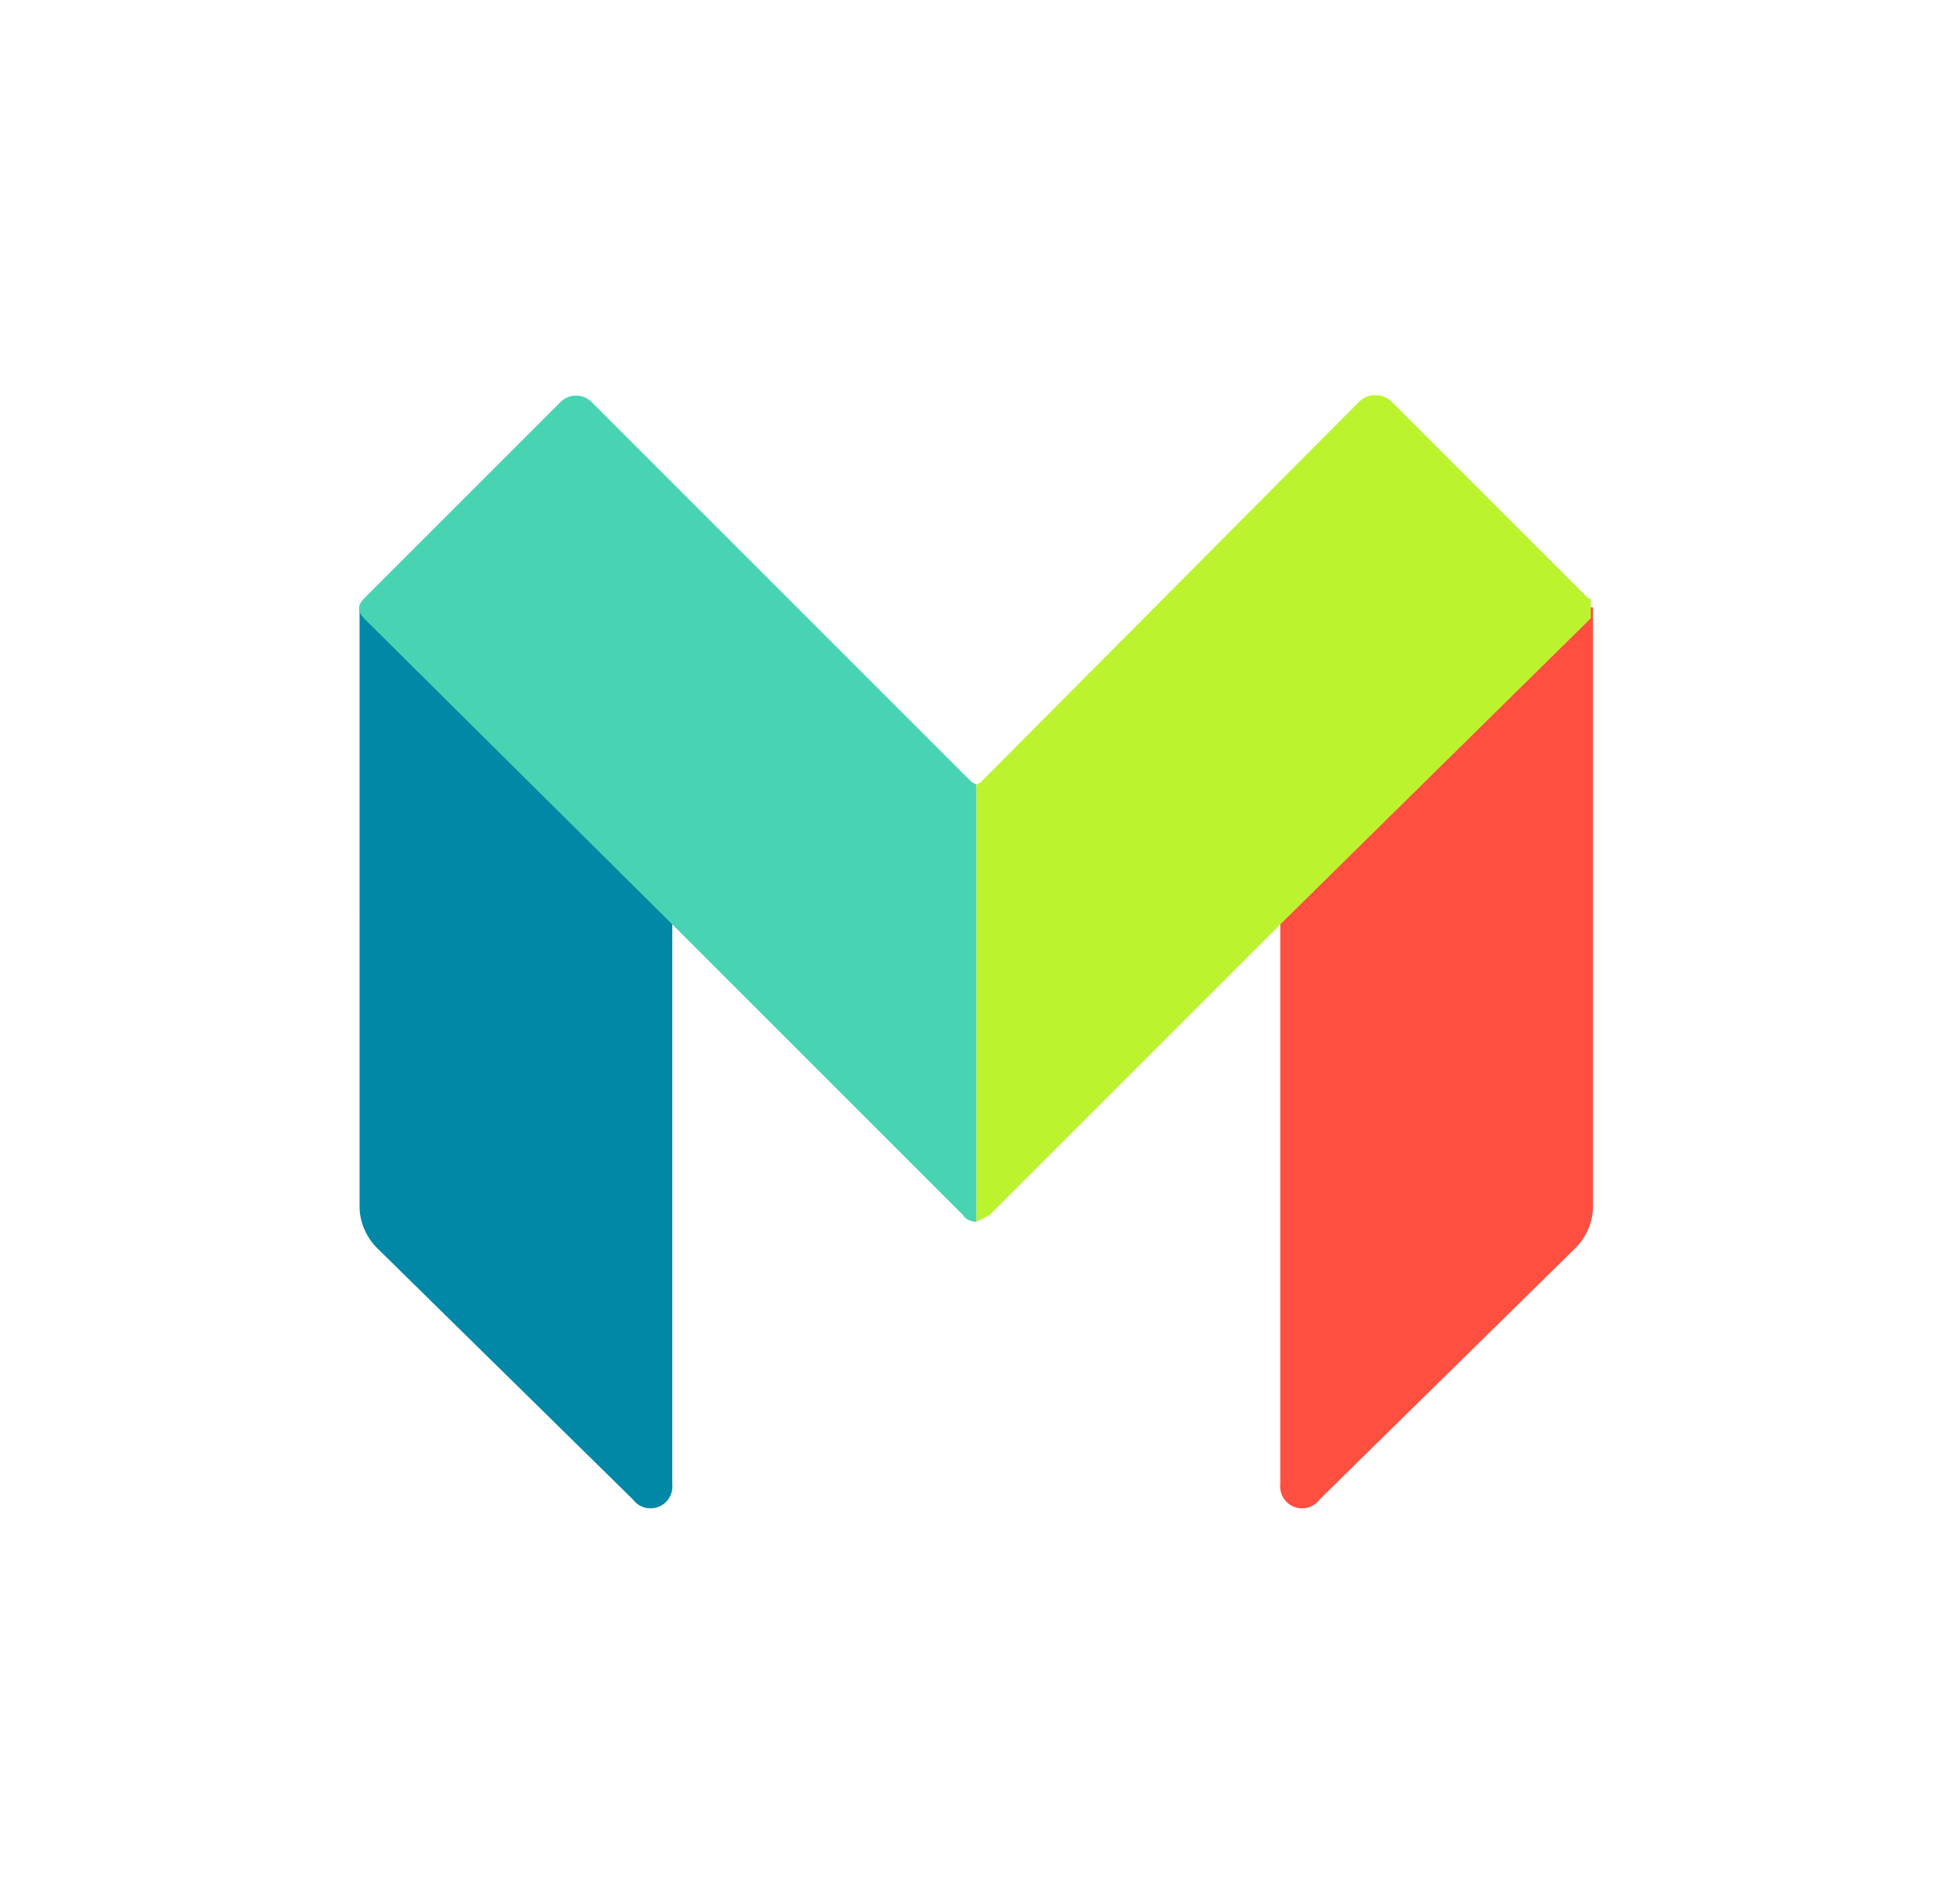
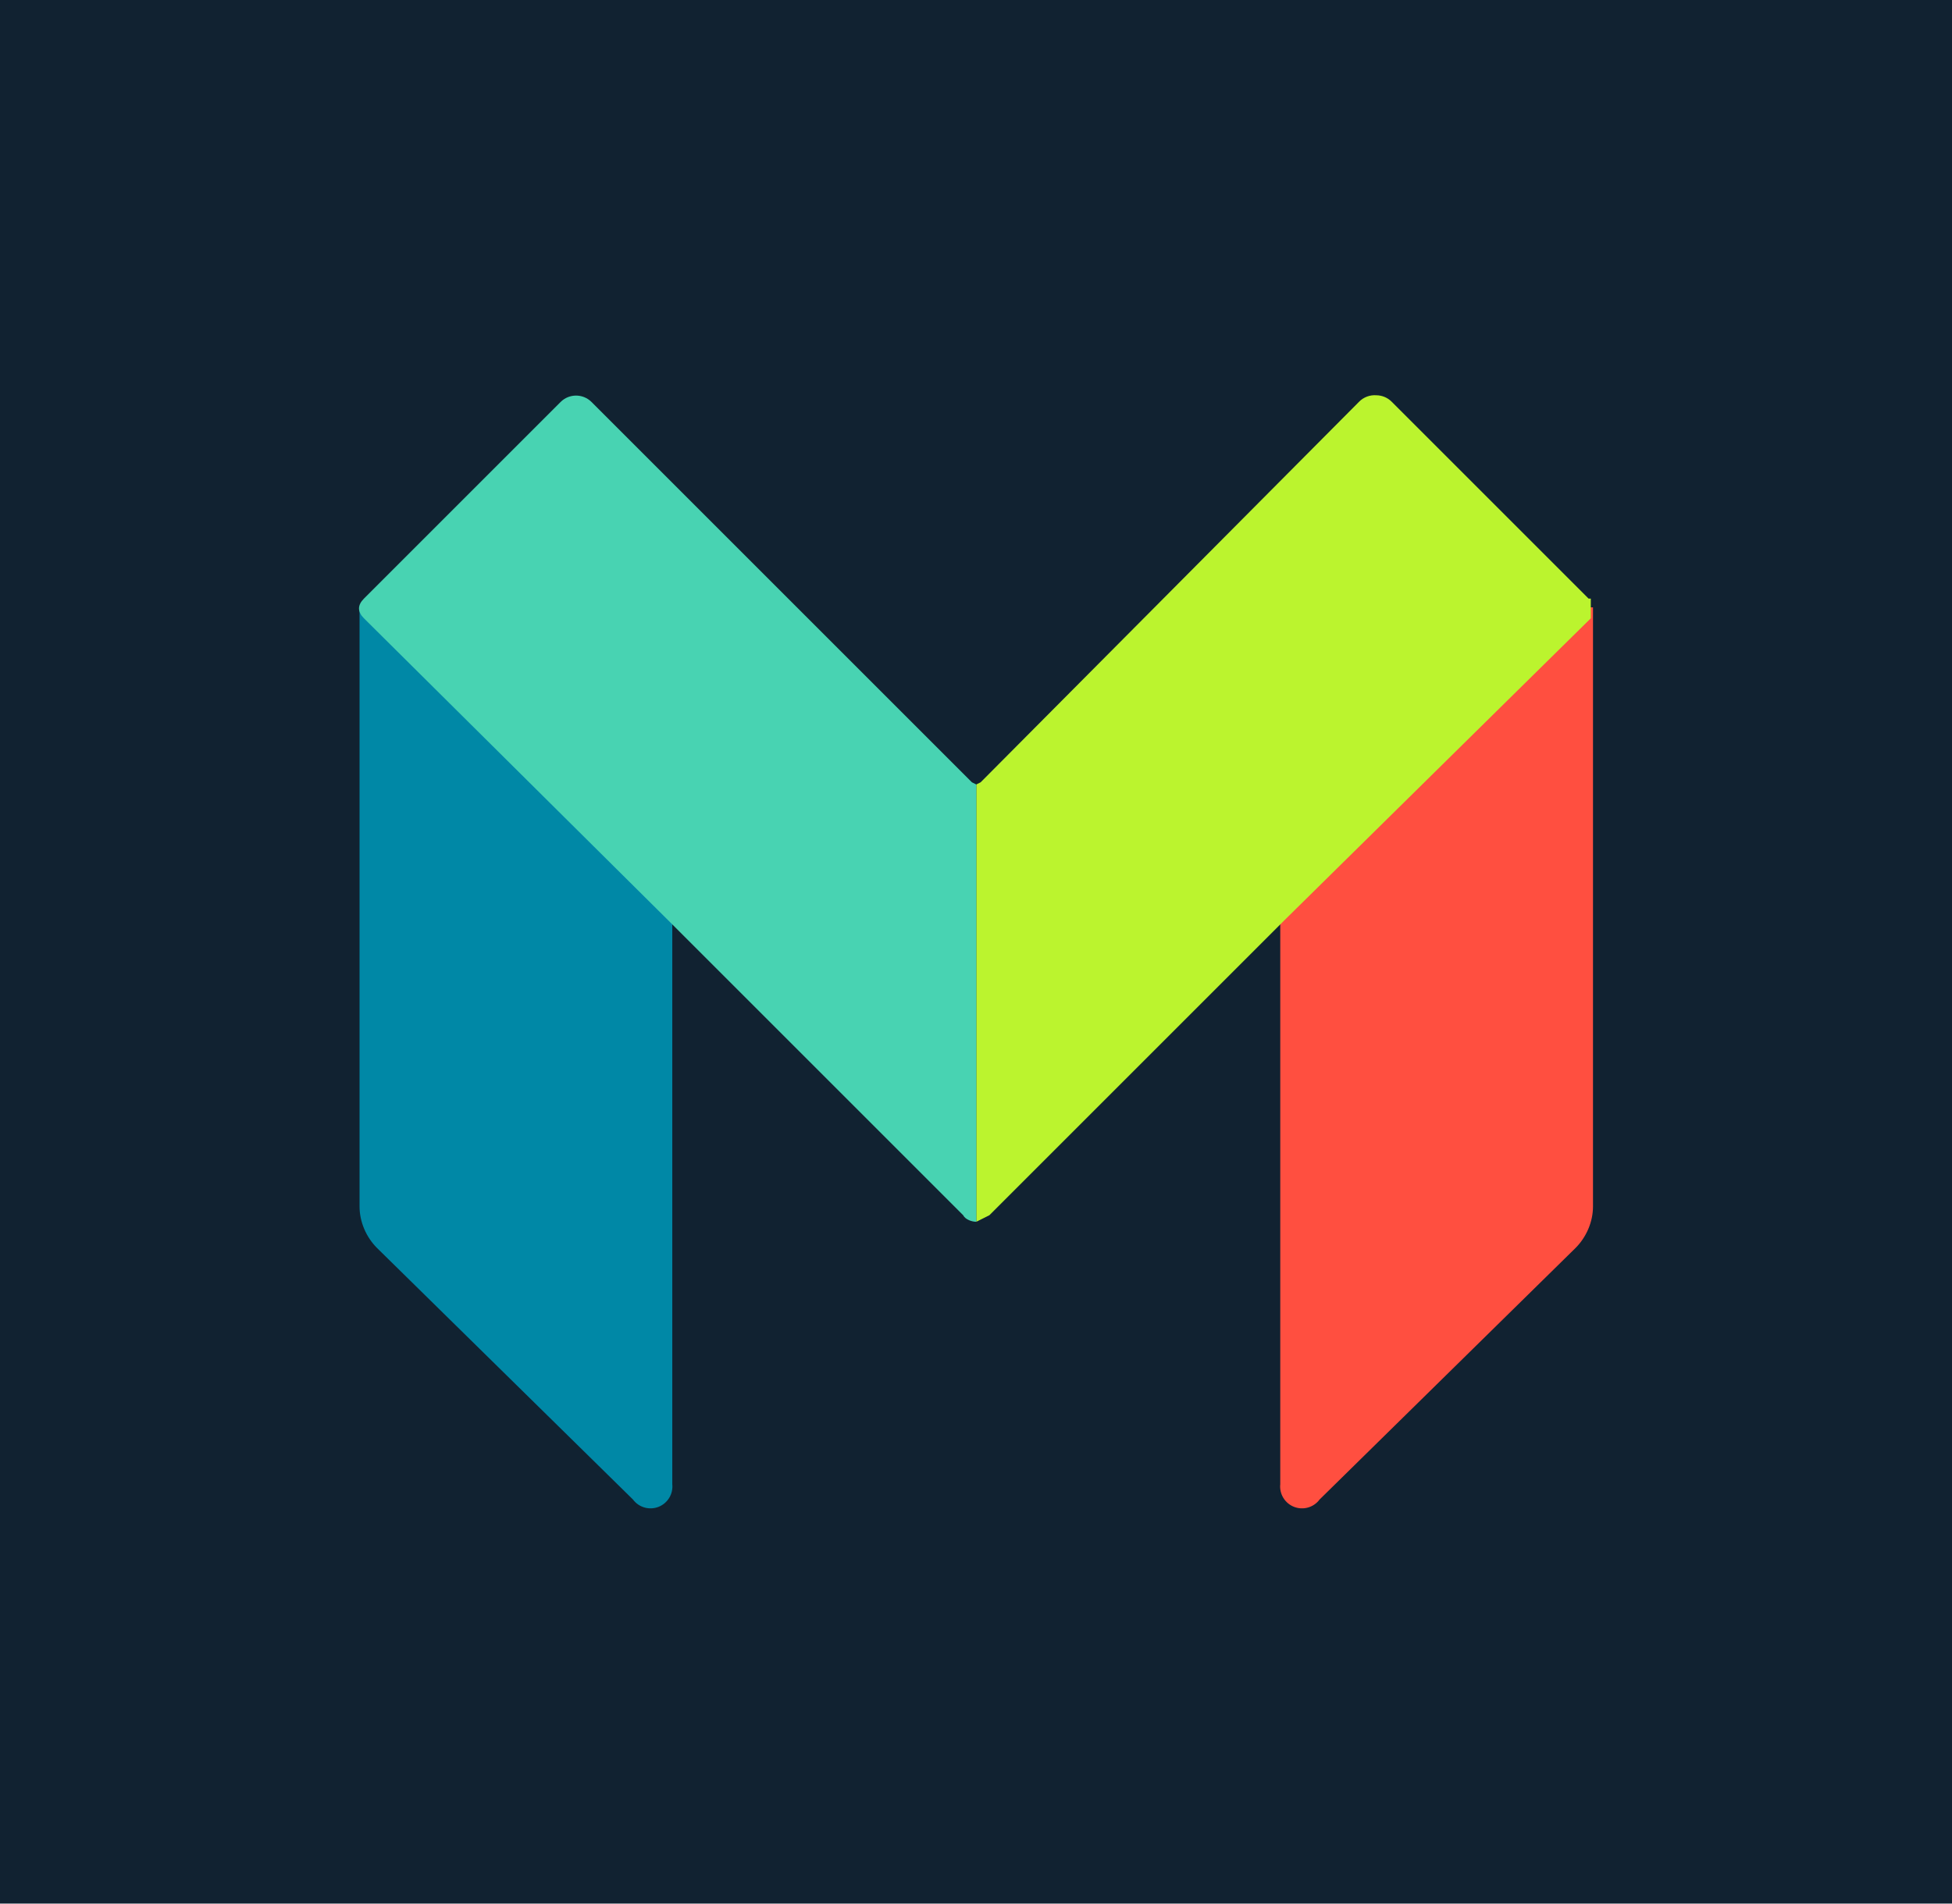
- <svg xmlns="http://www.w3.org/2000/svg" width="373.8" height="364.6" style="background-color:#112231">
+ <svg xmlns="http://www.w3.org/2000/svg" width="373.8" height="364.6">
+   <rect width="373.8" height="364.6" fill="#112231" />
  <path d="M305.052 231.08c0 2.932-1.256 5.863-3.35 7.957l-48.999 48.161a4.19 4.19 0 0 1-7.538-2.932V174.962l59.05-58.631h.838z" fill="#ff4f40" />
  <path d="M68.853 231.08c0 2.932 1.256 5.863 3.35 7.957l48.999 48.161a4.19 4.19 0 0 0 7.538-2.932V174.962l-59.05-58.631h-.838z" fill="#0088a6" />
  <path d="M128.74 218.097l-59.887-58.212V116.75l59.468 60.306v41.042z" fill="url(#b)" style="mix-blend-mode:multiply" />
  <path d="M245.164 216.422l59.887-58.631V116.75l-59.887 60.306z" fill="url(#c)" style="mix-blend-mode:multiply" />
  <path d="M304.214 114.656l-37.691-37.691a4.19 4.19 0 0 0-2.932-1.256 4.19 4.19 0 0 0-3.35 1.256l-72.451 72.87-.838.419v83.758l2.513-1.256 56.537-56.537 58.631-57.793v-3.769z" fill="#bbf42e" />
  <path d="M186.115 149.834l-72.87-72.87a4.19 4.19 0 0 0-5.863 0l-37.691 37.691c-1.256 1.256-1.256 2.513 0 3.769l58.212 57.793 56.537 56.537c.419.838 1.675 1.256 2.513 1.256v-83.758z" fill="#48d3b2" />
</svg>
